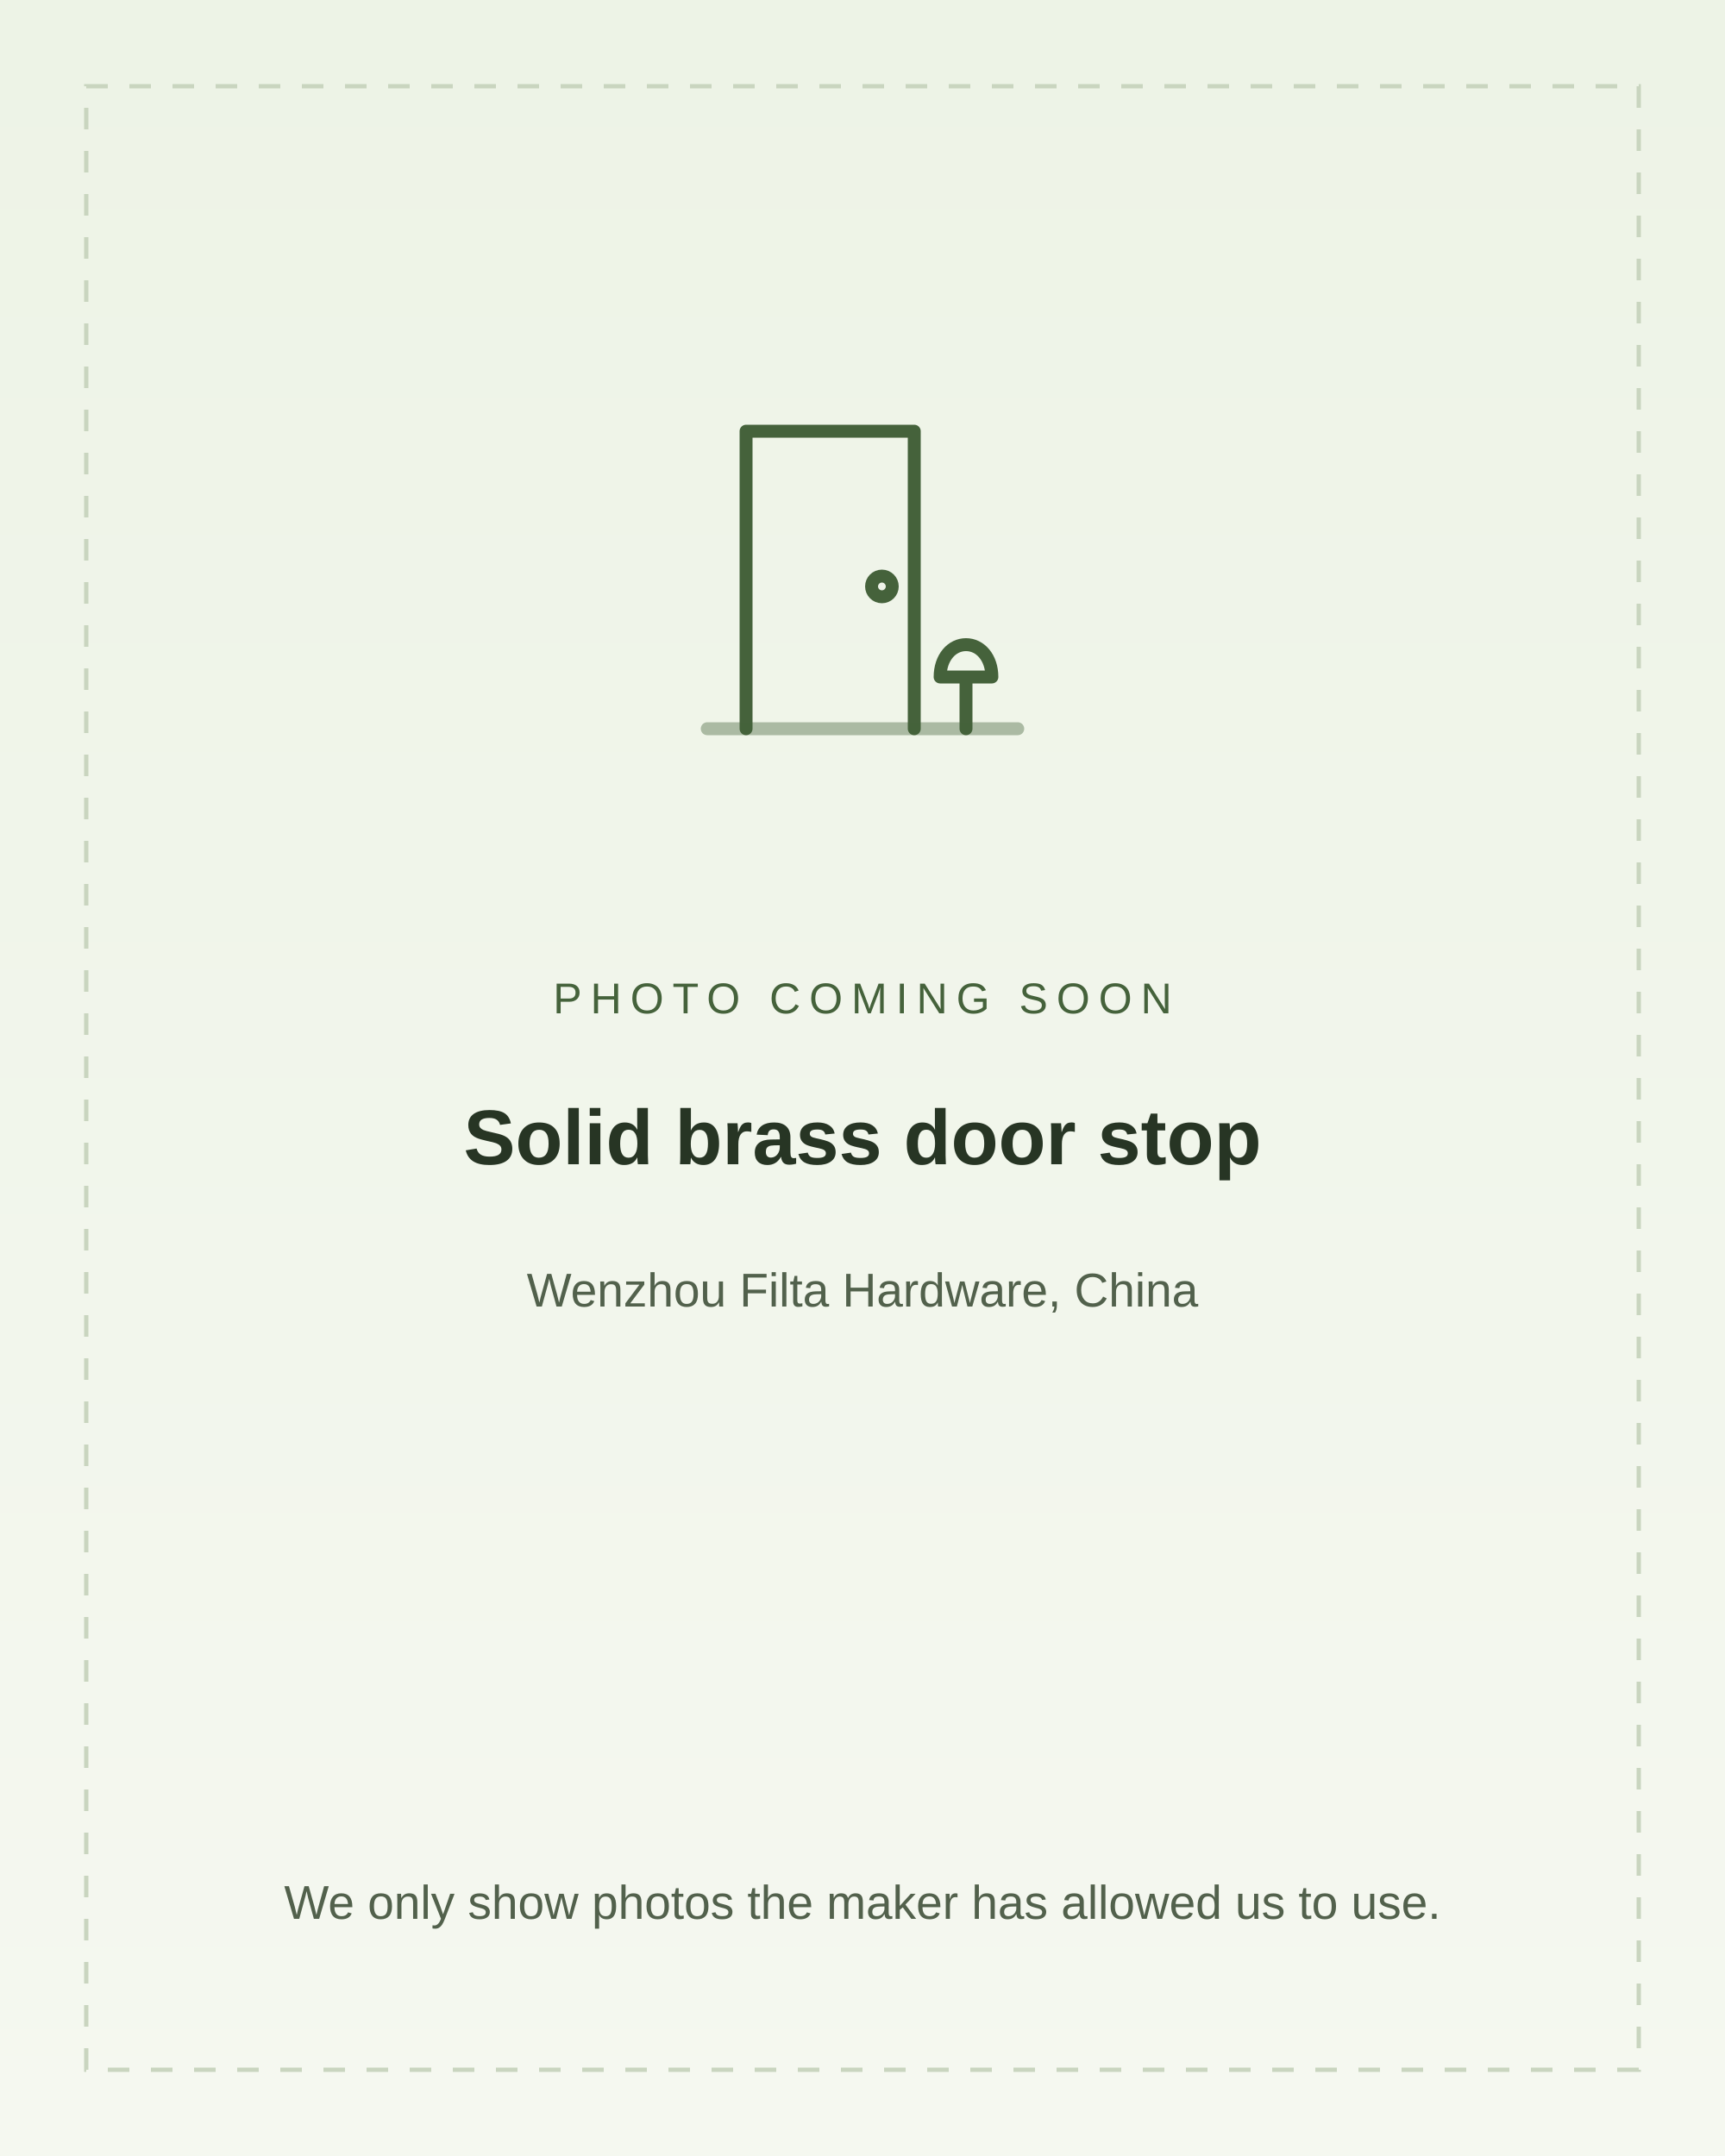
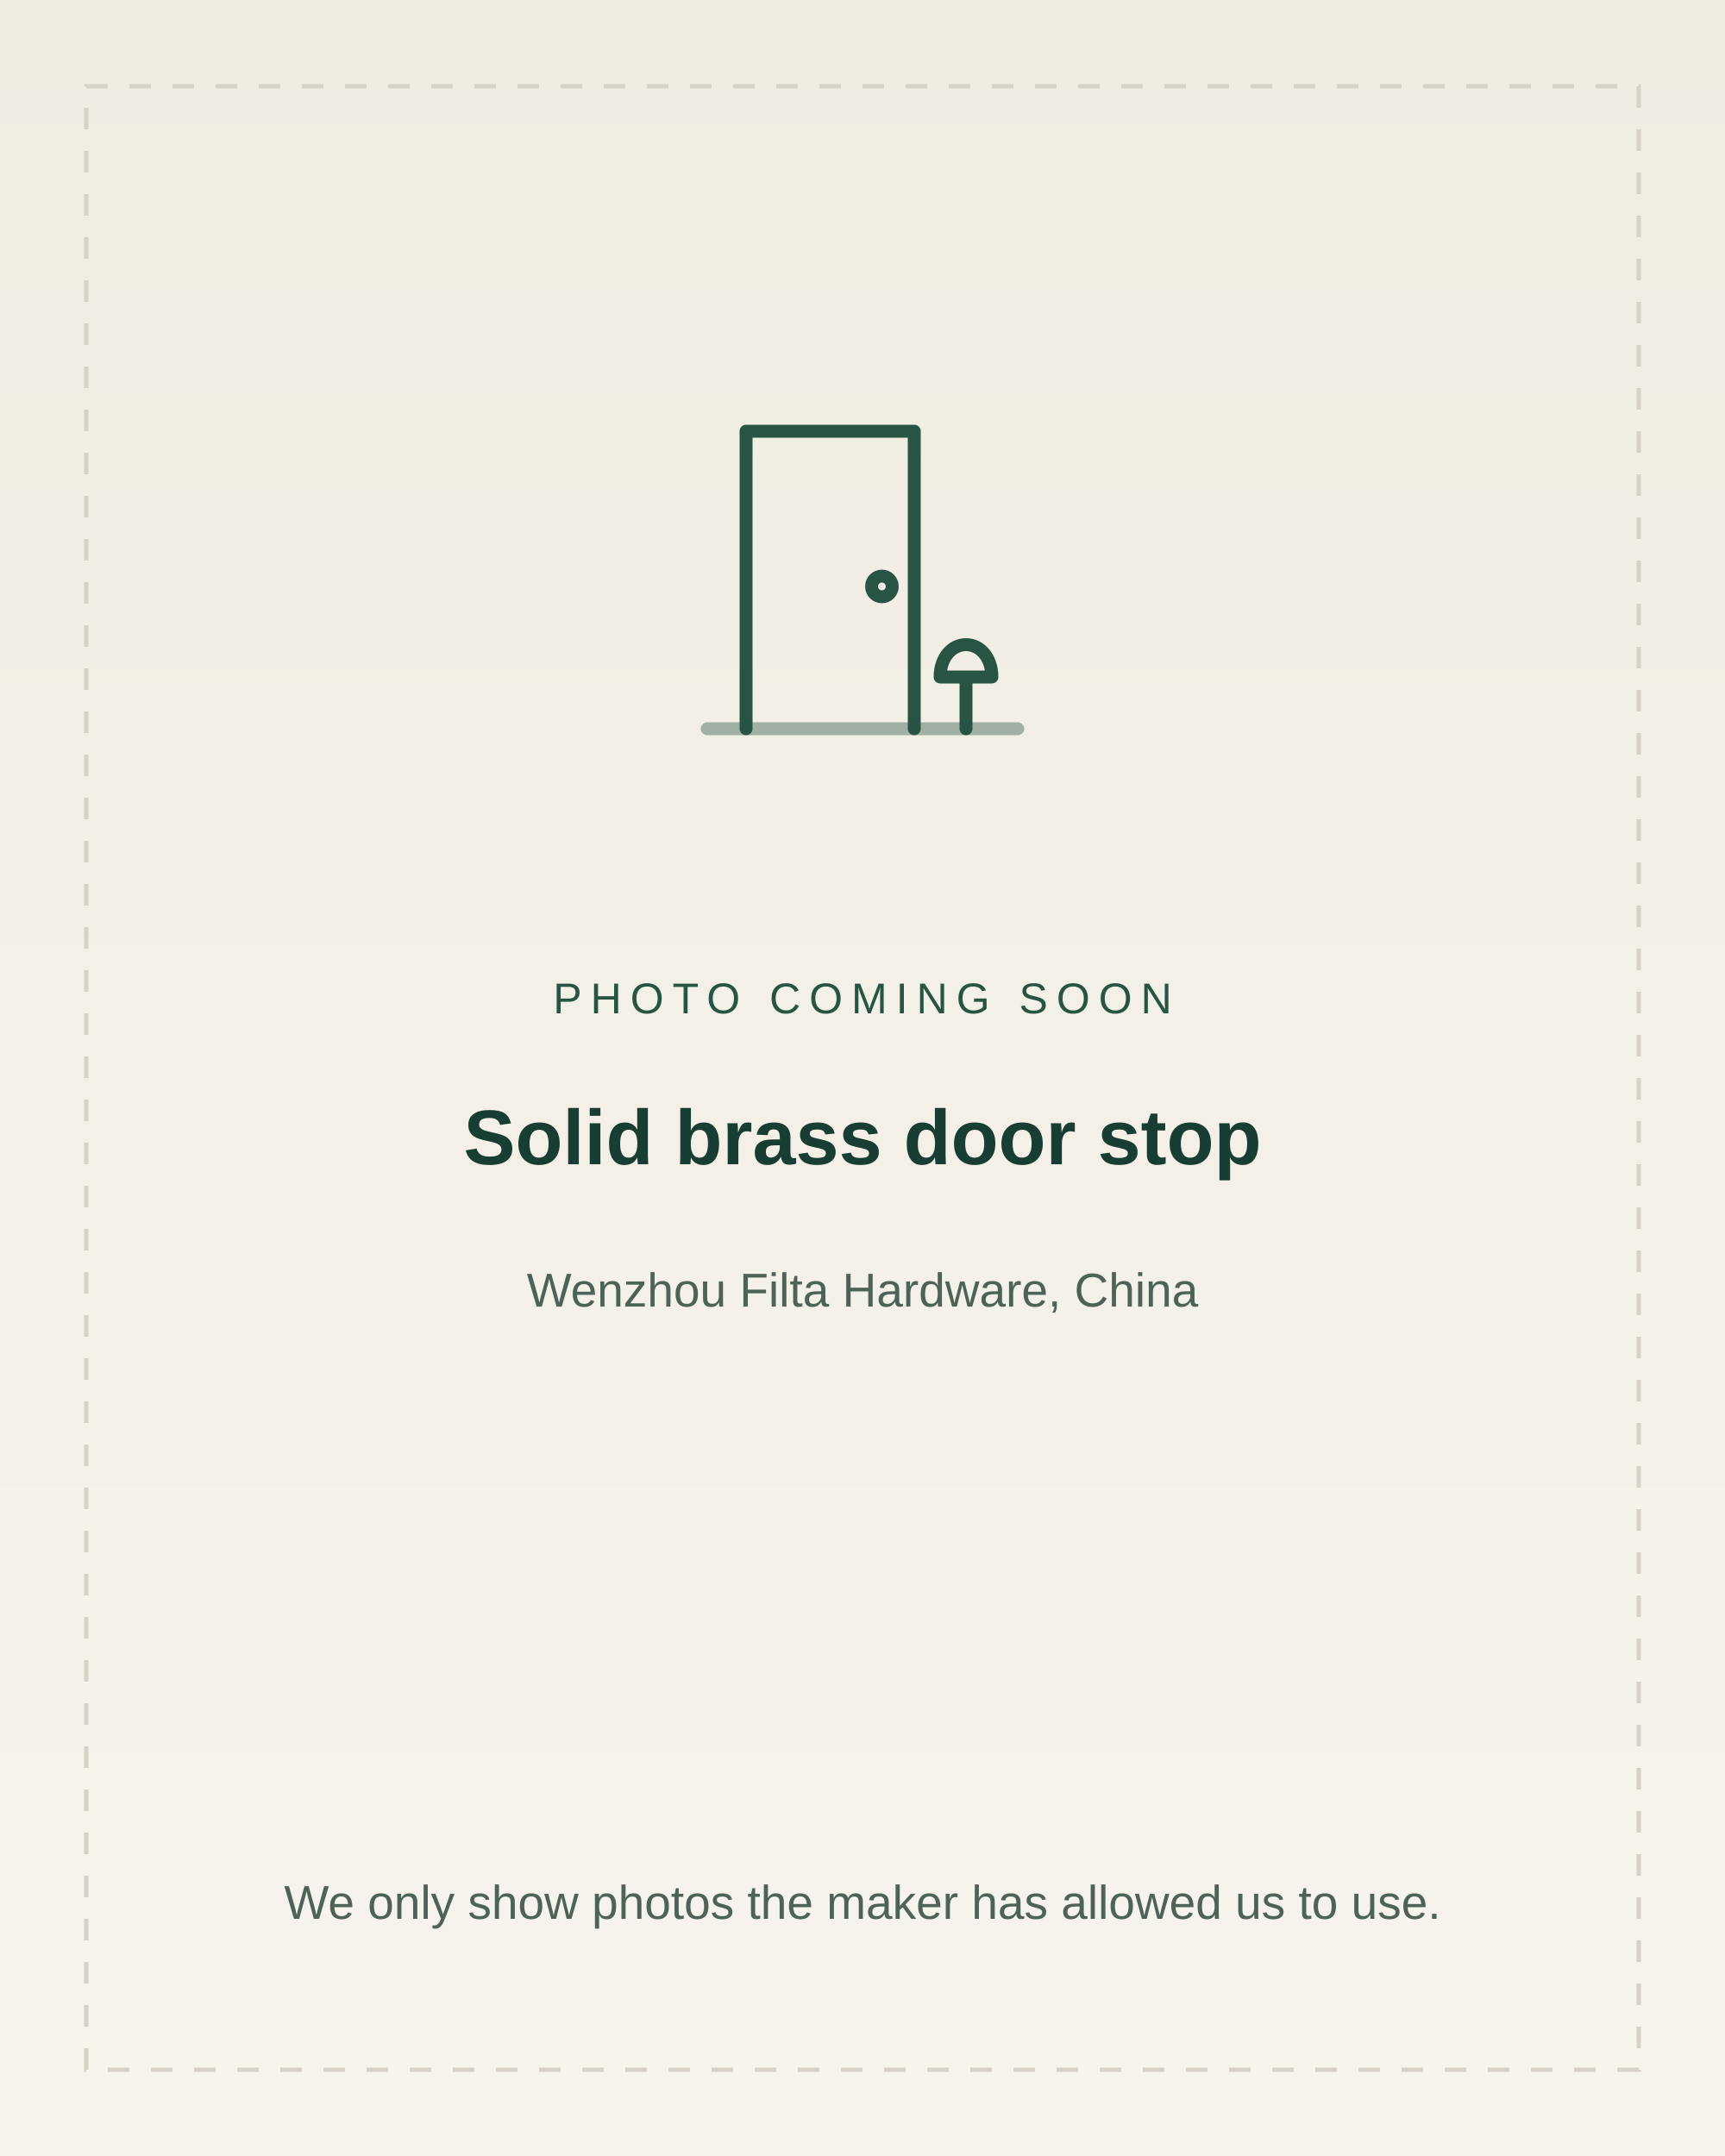
<svg xmlns="http://www.w3.org/2000/svg" viewBox="0 0 800 1000" width="800" height="1000">
  <defs>
    <linearGradient id="bg" x1="0" y1="0" x2="0" y2="1">
-       <stop offset="0" stop-color="#edf3e6" />
-       <stop offset="1" stop-color="#f5f8f0" />
+       <stop offset="0" stop-color="#f0ece2" />
+       <stop offset="1" stop-color="#f7f4ed" />
    </linearGradient>
  </defs>
  <rect width="800" height="1000" fill="url(#bg)" />
-   <rect x="40" y="40" width="720" height="920" fill="none" stroke="#c9d5bf" stroke-width="2" stroke-dasharray="10 10" />
-   <g color="#45623b" transform="translate(304 170) scale(3)">
+   <rect x="40" y="40" width="720" height="920" fill="none" stroke="#d7d2c5" stroke-width="2" stroke-dasharray="10 10" />
+   <g color="#285444" transform="translate(304 170) scale(3)">
    <g fill="none" stroke="currentColor" stroke-width="2" stroke-linecap="round" stroke-linejoin="round">
      <path d="M14 56V10h26v46" />
      <circle cx="35" cy="34" r="1.6" />
      <path d="M48 56v-8M44 48h8c0-3-1.8-5-4-5s-4 2-4 5z" />
      <path d="M8 56h48" stroke-opacity=".4" />
    </g>
  </g>
-   <text x="400" y="470" text-anchor="middle" fill="#45623b" font-family="Work Sans, Arial, sans-serif" font-size="20" letter-spacing="4">PHOTO COMING SOON</text>
-   <text x="400" y="540" text-anchor="middle" fill="#273524" font-family="Work Sans, Arial, sans-serif" font-size="36" font-weight="700">Solid brass door stop</text>
-   <text x="400" y="606" text-anchor="middle" fill="#52614c" font-family="Work Sans, Arial, sans-serif" font-size="22">Wenzhou Filta Hardware, China</text>
-   <text x="400" y="890" text-anchor="middle" fill="#52614c" font-family="Work Sans, Arial, sans-serif" font-size="22">We only show photos the maker has allowed us to use.</text>
+   <text x="400" y="470" text-anchor="middle" fill="#285444" font-family="DM Sans, Arial, sans-serif" font-size="20" letter-spacing="4">PHOTO COMING SOON</text>
+   <text x="400" y="540" text-anchor="middle" fill="#183d32" font-family="DM Sans, Arial, sans-serif" font-size="36" font-weight="700">Solid brass door stop</text>
+   <text x="400" y="606" text-anchor="middle" fill="#4d6358" font-family="DM Sans, Arial, sans-serif" font-size="22">Wenzhou Filta Hardware, China</text>
+   <text x="400" y="890" text-anchor="middle" fill="#4d6358" font-family="DM Sans, Arial, sans-serif" font-size="22">We only show photos the maker has allowed us to use.</text>
</svg>
